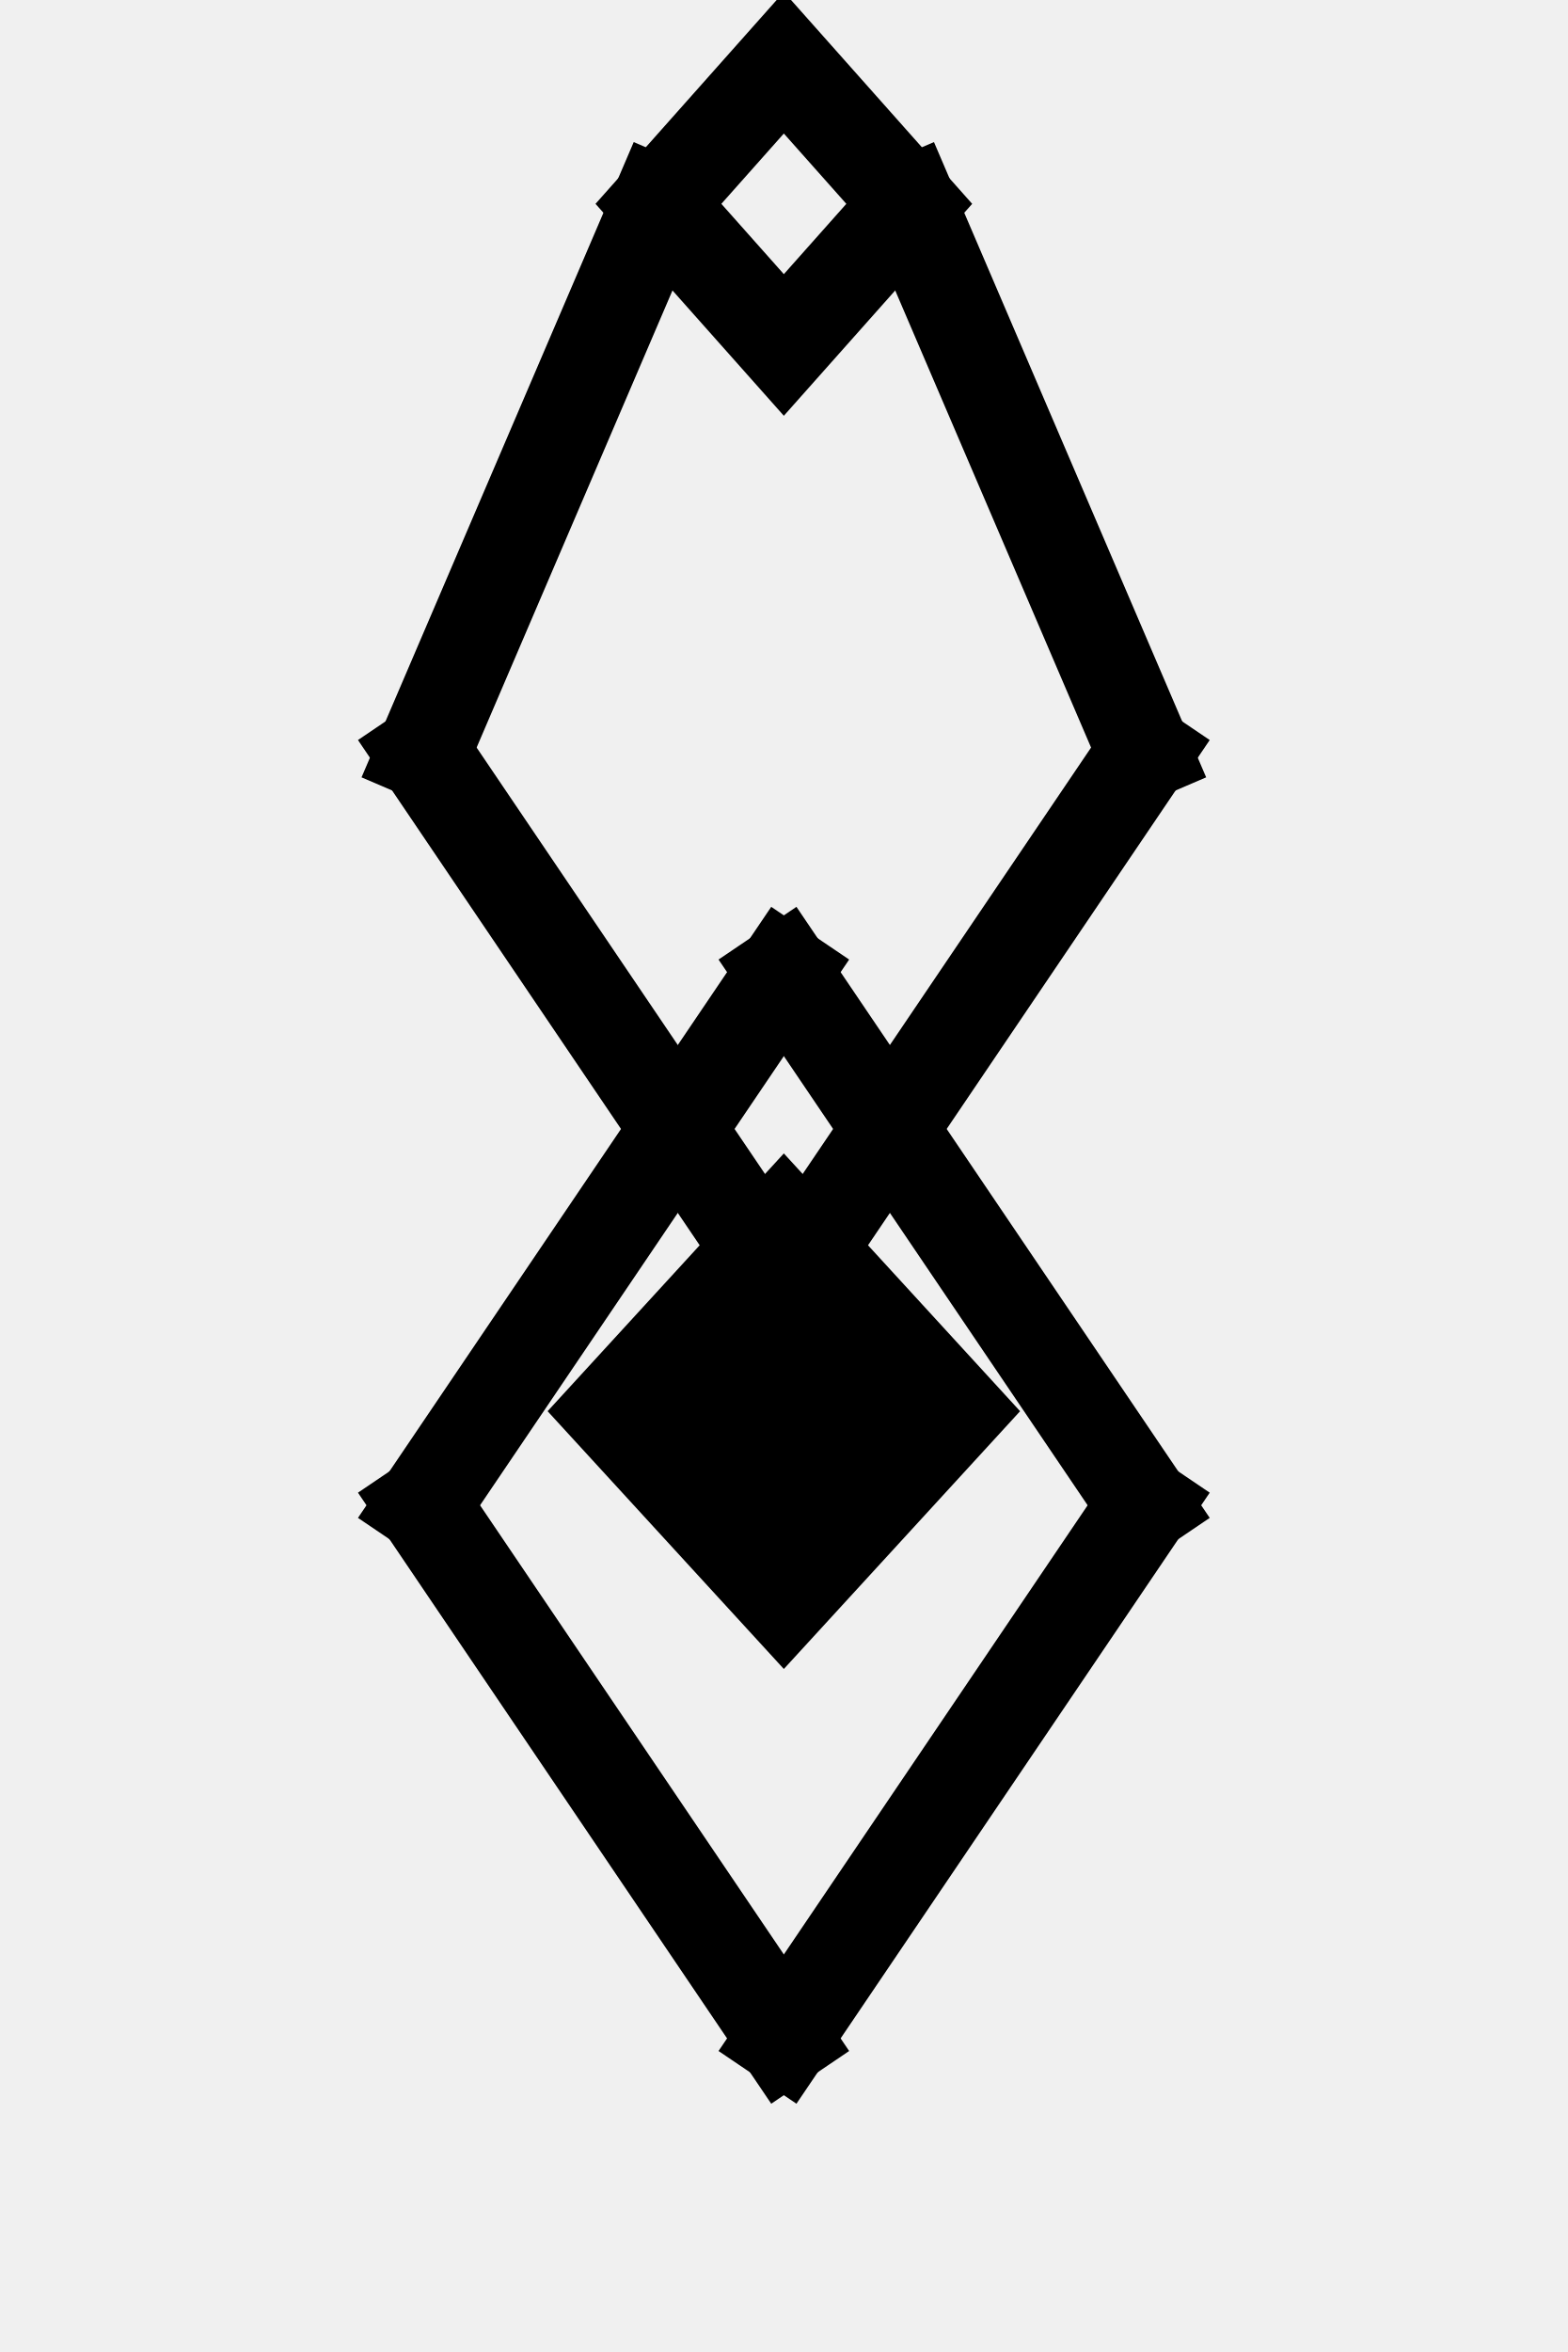
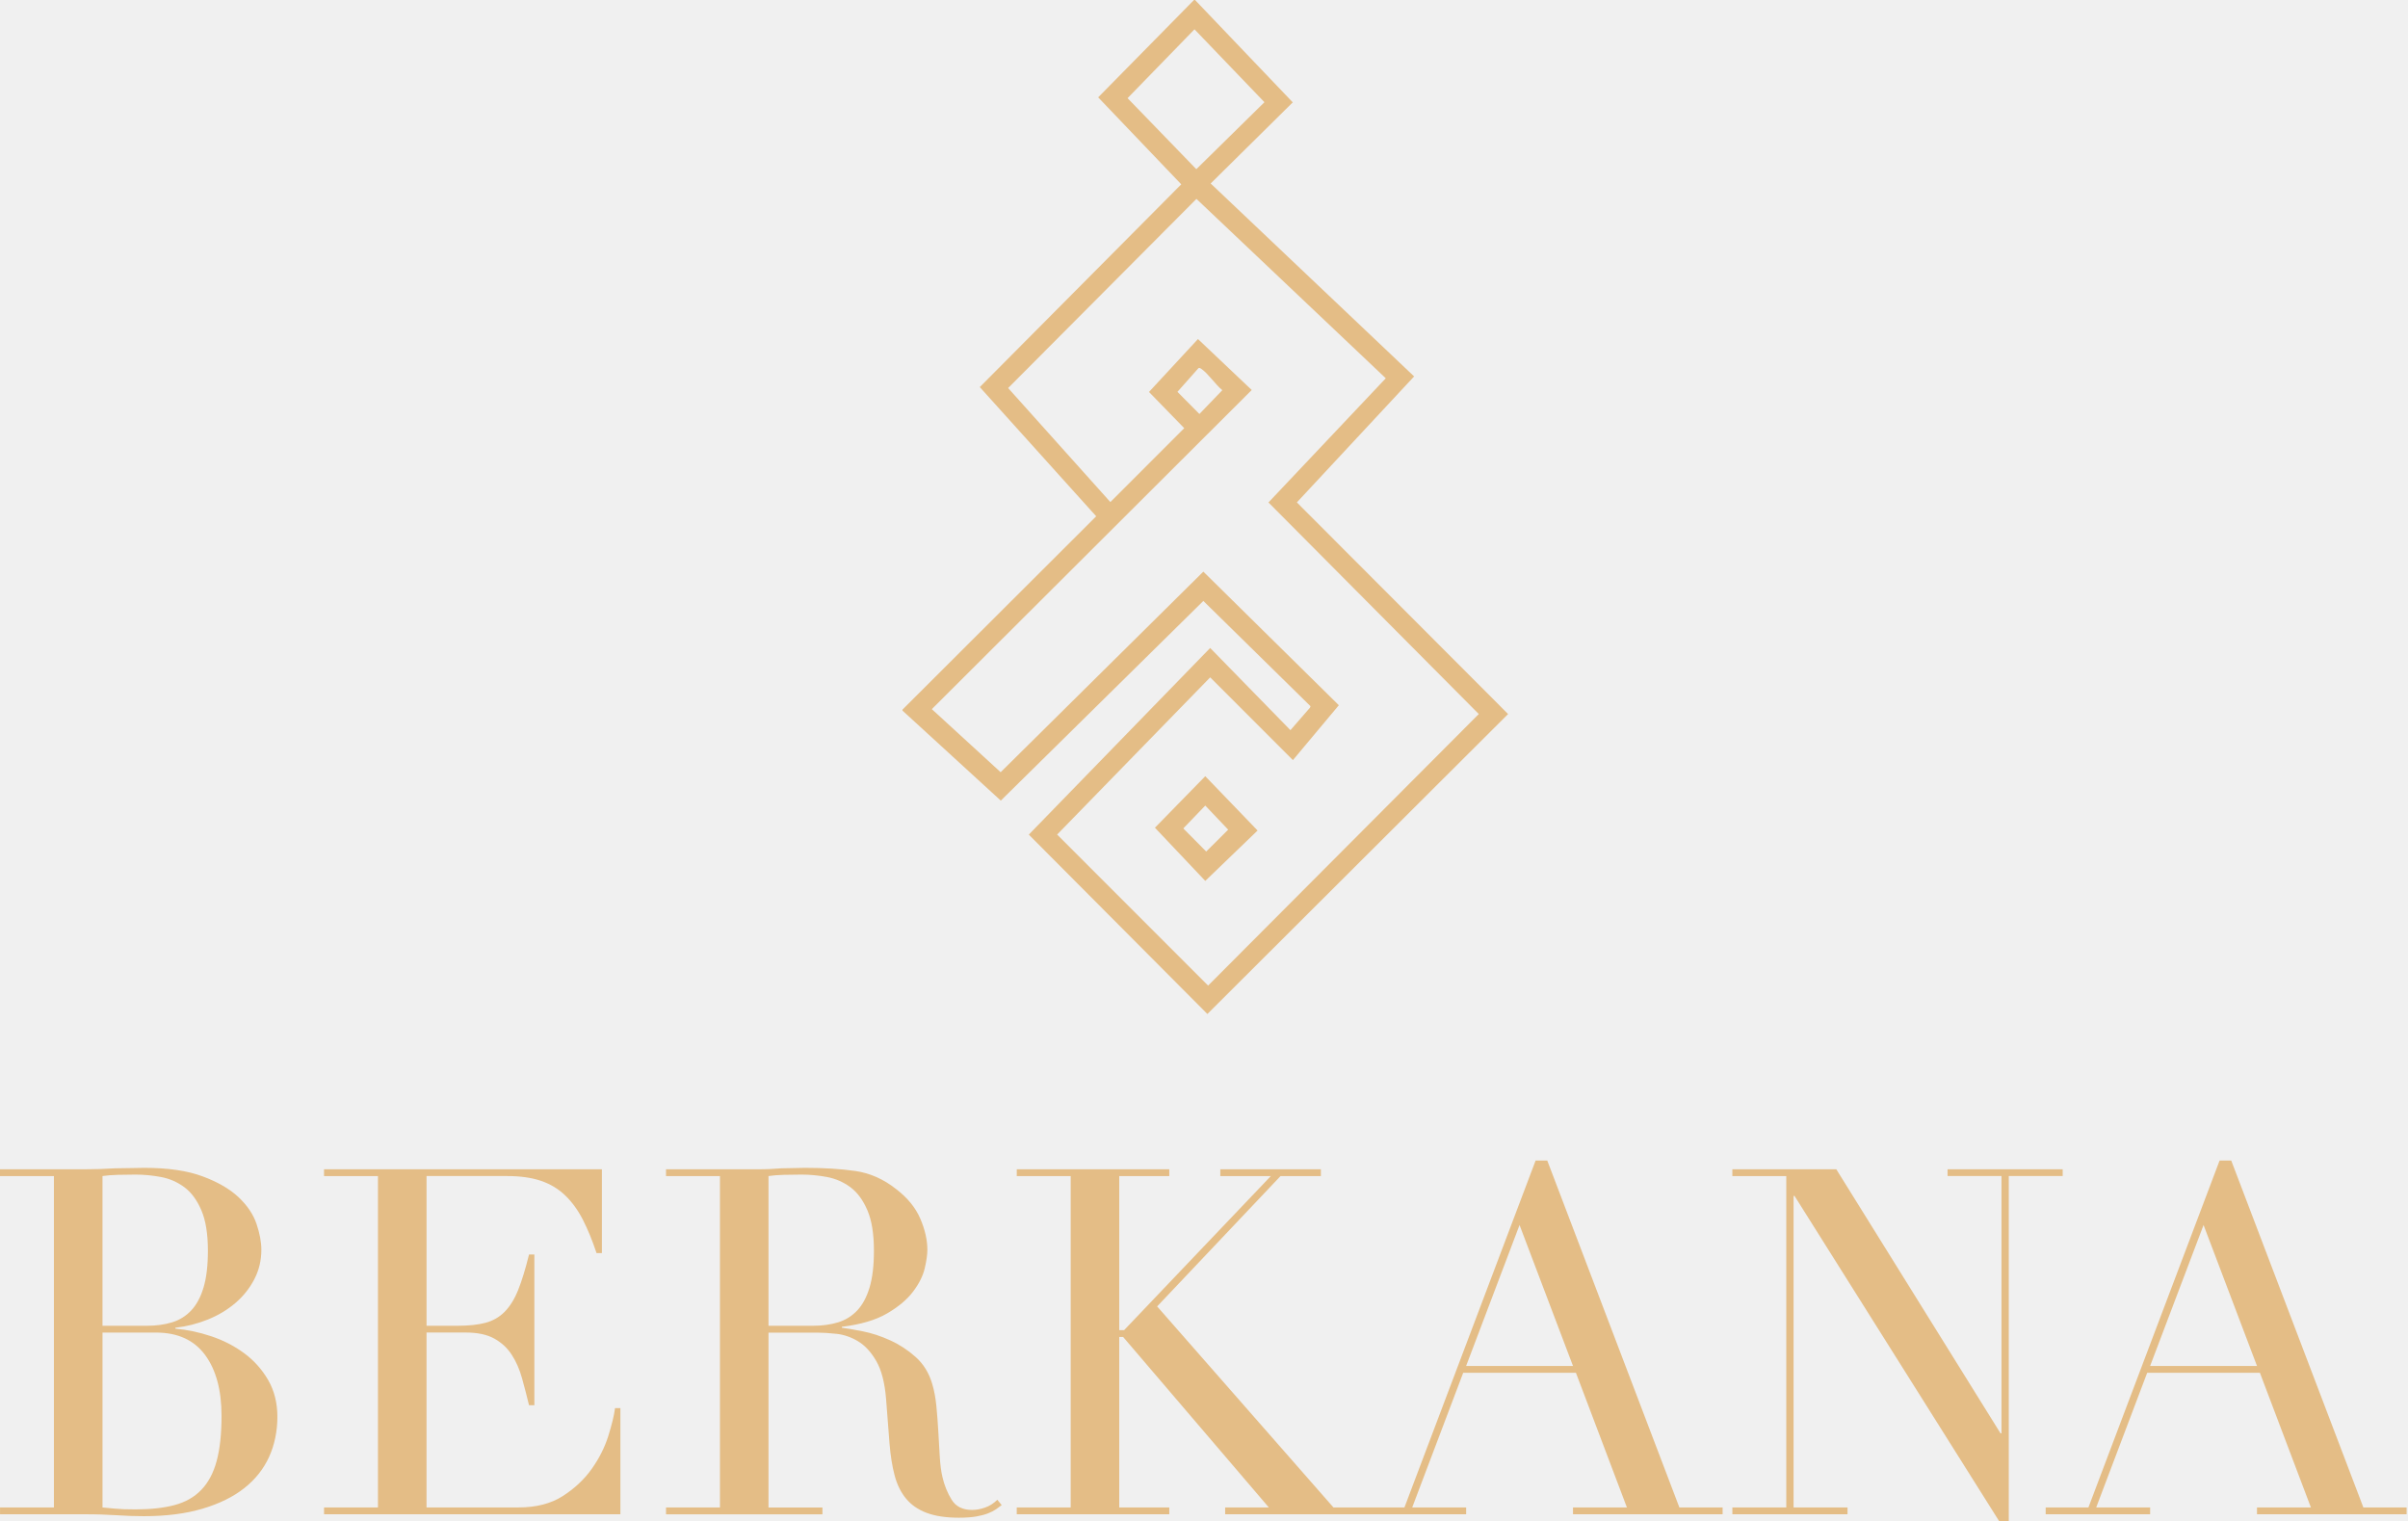
- <svg xmlns="http://www.w3.org/2000/svg" viewBox="0 0 100 150" fill="none" stroke="currentColor" stroke-width="6" stroke-linecap="square" stroke-linejoin="miter">
-   <path d="M50 4 L58 13 L50 22 L42 13 Z" />
-   <line x1="42" y1="13" x2="27" y2="48" />
-   <line x1="58" y1="13" x2="73" y2="48" />
-   <path d="M27 48 L50 82 L73 48" />
-   <line x1="50" y1="62" x2="73" y2="96" />
-   <line x1="73" y1="96" x2="50" y2="130" />
-   <line x1="50" y1="130" x2="27" y2="96" />
-   <line x1="27" y1="96" x2="50" y2="62" />
-   <path d="M50 78 L61 90 L50 102 L39 90 Z" />
-   <path d="M50 86 L54 90 L50 94 L46 90 Z" />
+ <svg xmlns="http://www.w3.org/2000/svg" width="190" height="120" viewBox="0 0 190 120" fill="none">
+   <g>
+     <g>
+       <g>
+         <path d="M162.754 92.252V92.788H158.499V120.005H157.733L141.595 94.356H141.52V118.936H145.775V119.471H136.691V118.936H140.944V92.79H136.689V92.254H144.891L157.848 113.086H157.924V92.788H153.669V92.252H162.754ZM63.513 92.141C65.019 92.141 66.349 92.223 67.499 92.39C68.649 92.556 69.722 93.034 70.719 93.824C71.613 94.512 72.247 95.29 72.617 96.156C72.987 97.023 73.173 97.837 73.173 98.603C73.173 98.986 73.103 99.477 72.963 100.075C72.822 100.674 72.515 101.285 72.043 101.909C71.57 102.534 70.886 103.107 69.993 103.629C69.097 104.151 67.909 104.503 66.428 104.68V104.756C66.836 104.807 67.392 104.904 68.095 105.043C68.797 105.184 69.514 105.419 70.241 105.75C70.969 106.082 71.641 106.521 72.254 107.069C72.867 107.617 73.301 108.324 73.557 109.19C73.71 109.7 73.819 110.279 73.883 110.93C73.946 111.58 73.998 112.248 74.036 112.937C74.074 113.626 74.112 114.289 74.151 114.926C74.189 115.563 74.26 116.099 74.361 116.531C74.515 117.194 74.757 117.794 75.09 118.328C75.422 118.863 75.958 119.131 76.7 119.131C77.032 119.131 77.377 119.068 77.735 118.941C78.093 118.814 78.412 118.609 78.692 118.329L79.037 118.75C78.909 118.851 78.761 118.96 78.596 119.075C78.429 119.19 78.219 119.298 77.964 119.399C77.707 119.501 77.396 119.583 77.025 119.648C76.655 119.712 76.201 119.744 75.665 119.744C74.642 119.744 73.793 119.617 73.116 119.361C72.44 119.107 71.895 118.731 71.487 118.233C71.078 117.737 70.778 117.126 70.587 116.399C70.395 115.673 70.261 114.826 70.184 113.858L69.915 110.378C69.812 109.104 69.557 108.11 69.149 107.397C68.739 106.684 68.26 106.161 67.711 105.829C67.162 105.498 66.593 105.3 66.004 105.237C65.415 105.173 64.906 105.141 64.472 105.141H60.638V118.941H64.894V119.477H52.552V118.936H56.807V92.79H52.552V92.254H59.834C60.141 92.254 60.447 92.249 60.754 92.235C61.06 92.223 61.367 92.204 61.673 92.178C61.98 92.178 62.286 92.173 62.593 92.16C62.9 92.148 63.206 92.141 63.513 92.141ZM11.383 92.141C13.248 92.141 14.78 92.364 15.982 92.811C17.183 93.257 18.13 93.805 18.819 94.454C19.509 95.103 19.981 95.805 20.238 96.556C20.492 97.308 20.622 97.99 20.622 98.601C20.622 99.443 20.436 100.221 20.065 100.933C19.695 101.648 19.196 102.271 18.571 102.807C17.944 103.343 17.222 103.775 16.404 104.107C15.586 104.438 14.73 104.655 13.837 104.756V104.831C14.756 104.907 15.695 105.106 16.654 105.424C17.611 105.743 18.481 106.188 19.261 106.762C20.04 107.335 20.673 108.043 21.159 108.883C21.644 109.724 21.887 110.693 21.887 111.788C21.887 112.884 21.67 113.986 21.235 114.941C20.801 115.896 20.148 116.719 19.28 117.407C18.41 118.096 17.312 118.637 15.984 119.032C14.655 119.427 13.11 119.624 11.347 119.624C10.988 119.624 10.637 119.617 10.293 119.605C9.948 119.592 9.583 119.573 9.201 119.549C8.817 119.523 8.421 119.504 8.013 119.492C7.603 119.478 7.169 119.473 6.709 119.473H0.002V118.937H0V118.936H4.255V92.79H0V92.254H6.707C7.091 92.254 7.481 92.249 7.877 92.235C8.273 92.223 8.676 92.204 9.084 92.178C9.492 92.178 9.89 92.173 10.272 92.16C10.656 92.148 11.026 92.141 11.383 92.141ZM122.085 91.565L132.51 118.936H135.921V119.471H124.115V118.936H128.37L124.346 108.309H115.453L111.428 118.936H115.684V119.471L107.747 119.471L107.747 119.473H96.669V118.937H100.118L88.618 105.482H88.312V118.937H92.26V119.473H80.225V118.937L80.227 118.936H84.482V92.79H80.227V92.254H92.262V92.79H88.313V104.945H88.698L100.273 92.79H96.287V92.254H104.222V92.79H101.039L91.303 103.073L105.217 118.937L107.442 118.937L107.442 118.936H110.815L121.165 91.565H122.085ZM176.053 91.565L186.479 118.936H189.89V119.471H178.084V118.936H182.339L178.314 108.309H169.422L165.397 118.936H169.653V119.471H161.411V118.936H164.784L175.134 91.565H176.053ZM47.492 92.254V98.867H47.07C46.738 97.873 46.38 97.001 45.998 96.249C45.614 95.496 45.154 94.859 44.618 94.337C44.081 93.815 43.442 93.427 42.702 93.171C41.959 92.917 41.066 92.788 40.019 92.788H33.656V104.6H36.148C36.991 104.6 37.706 104.522 38.293 104.37C38.88 104.217 39.385 103.93 39.807 103.509C40.229 103.088 40.587 102.515 40.88 101.788C41.172 101.062 41.46 100.126 41.742 98.979H42.164V110.868H41.742C41.563 110.129 41.379 109.415 41.186 108.726C40.995 108.038 40.726 107.426 40.38 106.892C40.036 106.356 39.576 105.931 39.001 105.611C38.426 105.293 37.678 105.134 36.759 105.134H33.654V118.934H40.899C42.304 118.934 43.473 118.635 44.406 118.036C45.34 117.436 46.099 116.724 46.688 115.894C47.275 115.067 47.709 114.206 47.992 113.315C48.272 112.424 48.452 111.685 48.529 111.098H48.951V119.47H25.569L25.569 118.935L29.822 118.936V92.79H25.567V92.254H47.492ZM12.306 105.137H8.088V118.936C8.395 118.961 8.732 118.992 9.104 119.032C9.475 119.07 10.005 119.088 10.696 119.088C11.896 119.088 12.926 118.973 13.781 118.745C14.637 118.515 15.34 118.115 15.889 117.541C16.439 116.968 16.842 116.21 17.096 115.267C17.351 114.325 17.48 113.14 17.48 111.713C17.48 109.674 17.045 108.069 16.177 106.896C15.307 105.724 14.018 105.137 12.306 105.137ZM119.898 96.651L115.682 107.771H124.115L119.898 96.651ZM173.869 96.651L169.653 107.771H178.085L173.869 96.651ZM10.692 92.673C10.232 92.673 9.766 92.68 9.294 92.692C8.82 92.706 8.417 92.737 8.087 92.788V104.6H11.615C12.33 104.6 12.982 104.51 13.57 104.332C14.157 104.153 14.662 103.842 15.083 103.396C15.505 102.951 15.831 102.345 16.06 101.581C16.291 100.816 16.404 99.848 16.404 98.675C16.404 97.349 16.232 96.286 15.886 95.483C15.541 94.679 15.094 94.074 14.544 93.667C13.995 93.26 13.382 92.993 12.705 92.864C12.028 92.737 11.357 92.673 10.692 92.673ZM63.244 92.673C62.784 92.673 62.317 92.68 61.846 92.692C61.372 92.706 60.969 92.737 60.638 92.788V104.6H64.167C64.882 104.6 65.534 104.51 66.121 104.332C66.709 104.153 67.213 103.842 67.635 103.396C68.057 102.951 68.382 102.345 68.612 101.581C68.842 100.816 68.956 99.848 68.956 98.675C68.956 97.349 68.784 96.286 68.438 95.483C68.093 94.679 67.645 94.074 67.096 93.667C66.547 93.26 65.934 92.993 65.257 92.864C64.58 92.737 63.909 92.673 63.244 92.673Z" fill="#E4BD86" />
+         <path d="M94.289 -0.005L102.004 8.076L95.527 14.477L111.58 29.699L102.328 39.638L118.994 56.336L95.267 80.002L81.176 65.849L95.487 51.123L101.82 57.608L103.364 55.832L103.404 55.718L94.948 47.413L78.967 63.167L71.209 56.065V55.987L86.494 40.734L77.309 30.54L93.205 14.543L86.65 7.68L94.215 -0.005H94.289ZM94.405 15.691L79.546 30.616L87.612 39.612L93.44 33.782L90.659 30.925L94.524 26.75L98.767 30.771L73.525 55.95L78.956 60.926L94.948 45.1L105.639 55.641L102.015 59.971L95.489 53.441L83.412 65.845L95.324 77.762L116.682 56.336L100.086 39.643L109.343 29.846L94.405 15.693V15.691ZM95.1 61.241L99.228 65.526L95.1 69.502L91.128 65.305L95.1 61.241ZM95.1 63.557L93.367 65.361L95.175 67.185L96.907 65.459L95.1 63.557ZM94.57 29.04V29.039L92.905 30.916L94.638 32.663L96.446 30.784C95.922 30.366 95.315 29.456 94.796 29.109C94.72 29.059 94.674 29.009 94.57 29.04ZM94.25 2.313L88.969 7.745L94.395 13.349L99.769 8.064L94.25 2.313Z" fill="#E4BD86" />
+       </g>
+     </g>
+   </g>
+   <defs>
+     <rect width="189.89" height="120" fill="white" />
+     <rect width="189.89" height="120" fill="white" />
+     <rect width="189.89" height="120.011" fill="white" />
+   </defs>
</svg>
